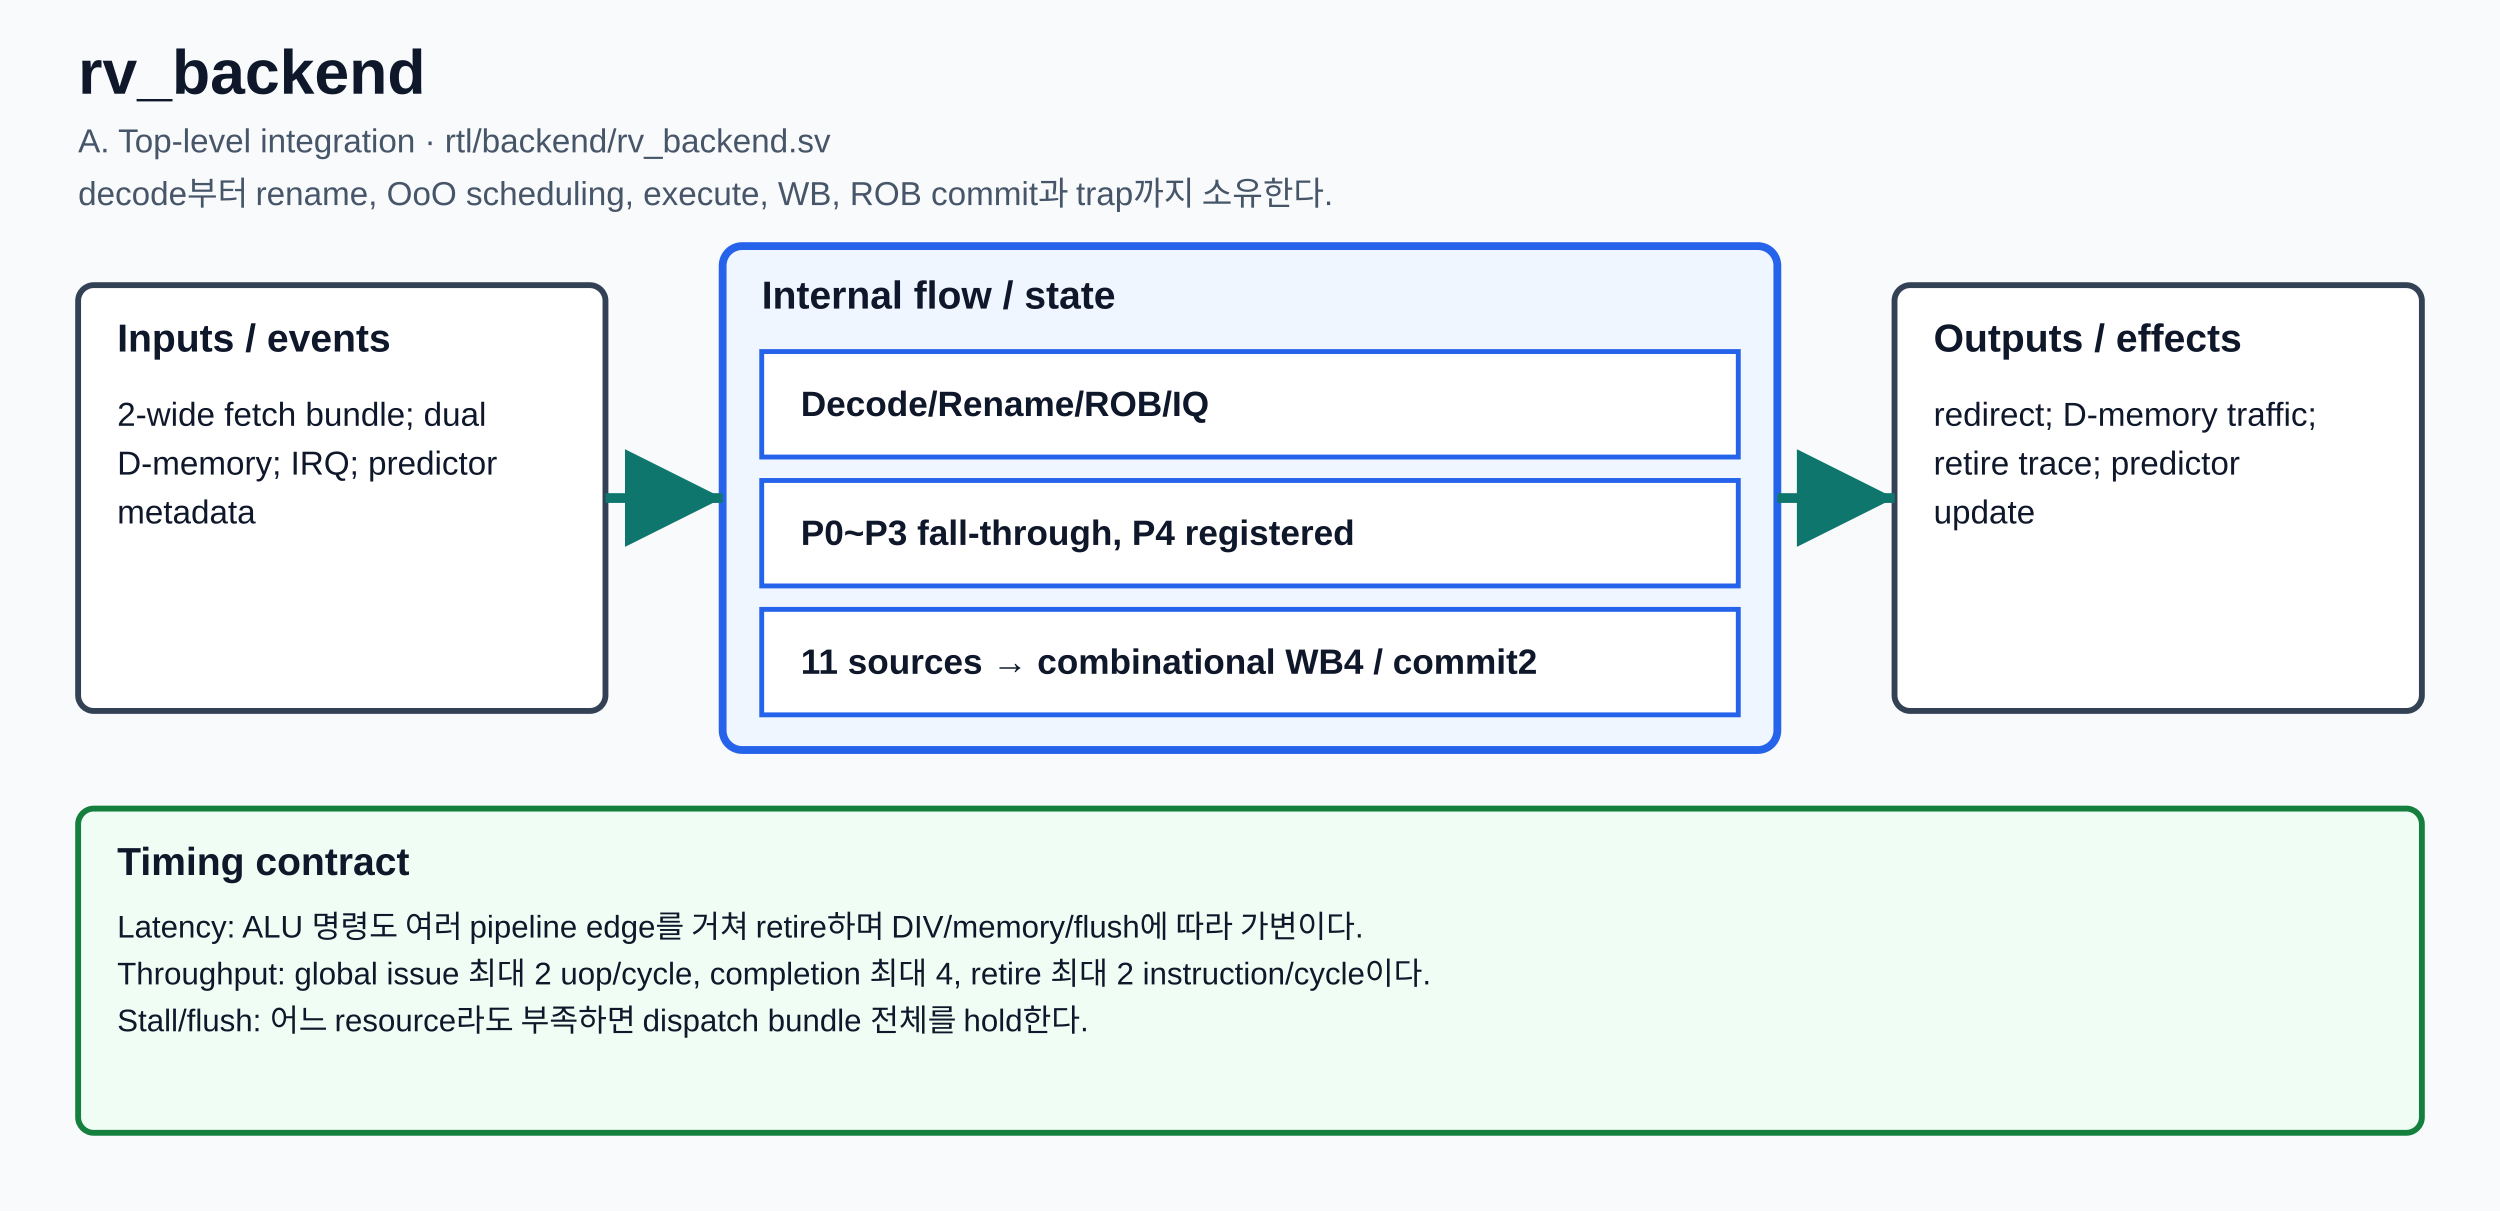
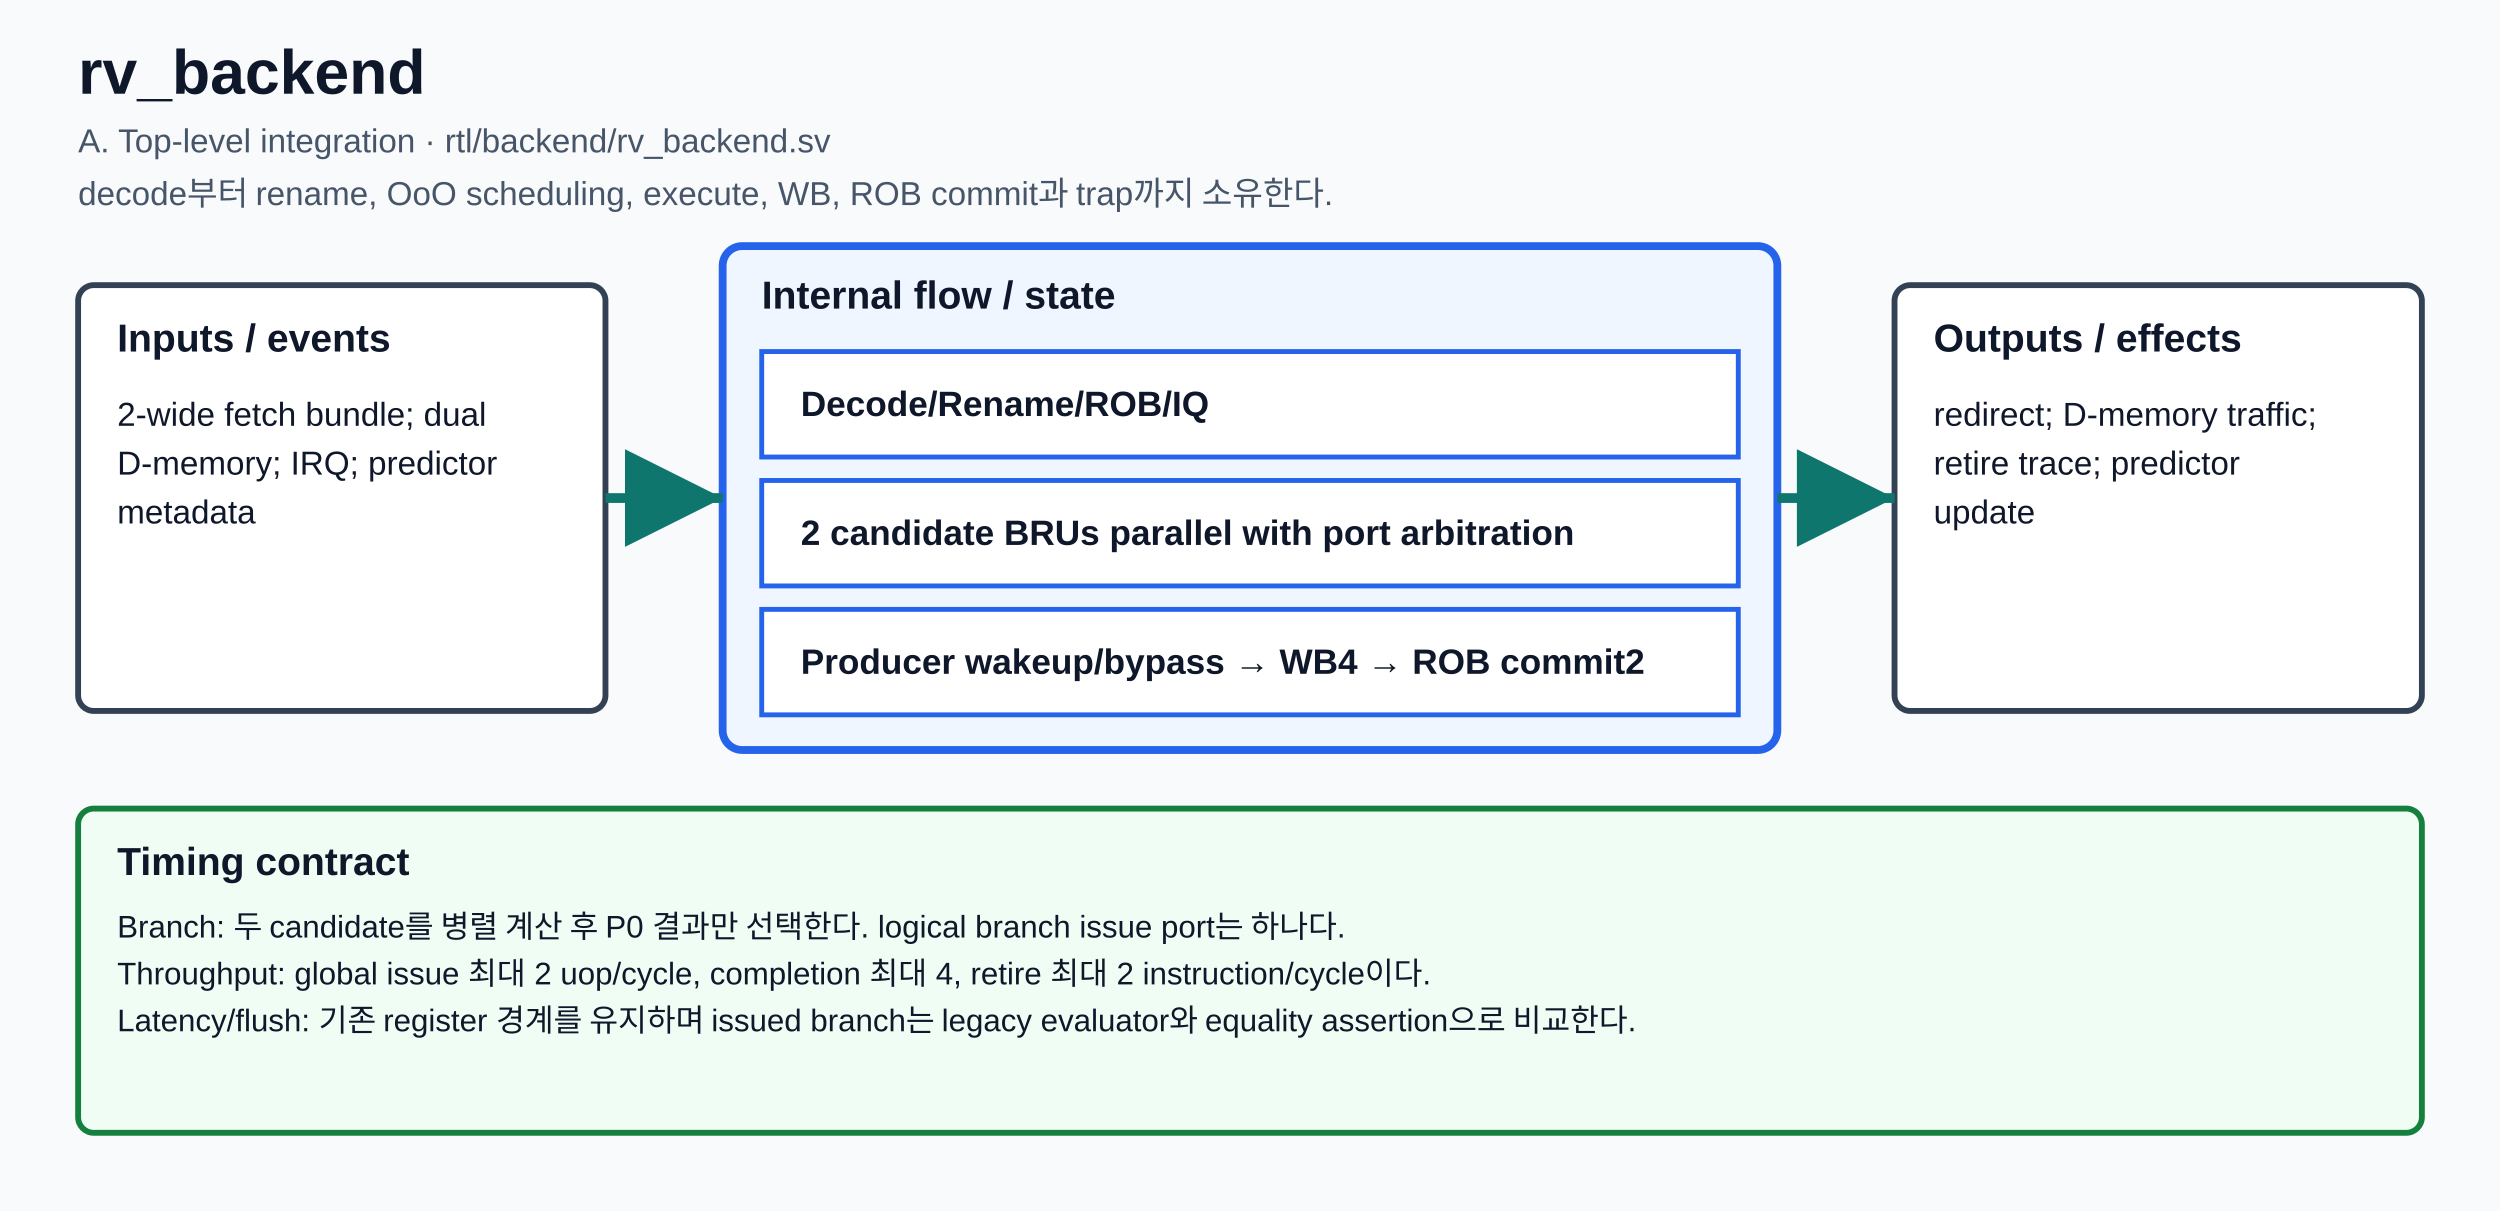
<svg xmlns="http://www.w3.org/2000/svg" width="1280" height="620" viewBox="0 0 1280 620" role="img" aria-labelledby="title desc">
  <defs>
    <marker id="arrow" markerWidth="12" markerHeight="12" refX="10" refY="5" orient="auto">
      <path d="M0,0 L10,5 L0,10 Z" class="arrow-head" />
    </marker>
  </defs>
  <style>
  .bg { fill:#f8fafc; } .panel { fill:#ffffff; stroke:#334155; stroke-width:3; }
  .core { fill:#eff6ff; stroke:#2563eb; stroke-width:4; } .stage { fill:#ffffff; stroke:#2563eb; stroke-width:2.5; }
  .timing { fill:#f0fdf4; stroke:#15803d; stroke-width:3; } .wire { fill:none; stroke:#0f766e; stroke-width:5; marker-end:url(#arrow); }
  .arrow-head { fill:#0f766e; } text { font-family:'Noto Sans KR','Malgun Gothic',Arial,sans-serif; fill:#0f172a; }
  .title { font-size:32px; font-weight:700; } .subtitle { font-size:17px; fill:#475569; }
  .label { font-size:20px; font-weight:700; } .body { font-size:17px; } .stage-text { font-size:18px; font-weight:600; }
  .timing-text { font-size:16px; }
  @media (prefers-color-scheme:dark) { .bg{fill:#0f172a} .panel{fill:#111827;stroke:#94a3b8} .core{fill:#172554;stroke:#60a5fa} .stage{fill:#111827;stroke:#60a5fa} .timing{fill:#052e16;stroke:#4ade80} text{fill:#e5e7eb} .subtitle{fill:#cbd5e1} .wire{stroke:#5eead4} .arrow-head{fill:#5eead4} }
</style>
  <rect width="1280" height="620" class="bg" />
  <text x="40" y="48" class="title">rv_backend</text>
  <text x="40" y="78" class="subtitle">A. Top-level integration · rtl/backend/rv_backend.sv</text>
  <text x="40" y="105" class="subtitle">
    <tspan x="40" dy="0">decode부터 rename, OoO scheduling, execute, WB, ROB commit과 trap까지 소유한다.</tspan>
  </text>
  <rect x="40" y="146" width="270" height="218" rx="8" class="panel" />
  <text x="60" y="180" class="label">Inputs / events</text>
  <text x="60" y="218" class="body">
    <tspan x="60" dy="0">2-wide fetch bundle; dual</tspan>
    <tspan x="60" dy="25">D-memory; IRQ; predictor</tspan>
    <tspan x="60" dy="25">metadata</tspan>
  </text>
  <rect x="370" y="126" width="540" height="258" rx="10" class="core" />
  <text x="390" y="158" class="label">Internal flow / state</text>
  <rect x="390" y="180" width="500" height="54" class="stage" />
  <text x="410" y="213" class="stage-text">
    <tspan x="410" dy="0">Decode/Rename/ROB/IQ</tspan>
  </text>
  <rect x="390" y="246" width="500" height="54" class="stage" />
  <text x="410" y="279" class="stage-text">
-     <tspan x="410" dy="0">P0~P3 fall-through, P4 registered</tspan>
+     <tspan x="410" dy="0">2 candidate BRUs parallel with port arbitration</tspan>
  </text>
  <rect x="390" y="312" width="500" height="54" class="stage" />
  <text x="410" y="345" class="stage-text">
-     <tspan x="410" dy="0">11 sources → combinational WB4 / commit2</tspan>
+     <tspan x="410" dy="0">Producer wakeup/bypass → WB4 → ROB commit2</tspan>
  </text>
  <rect x="970" y="146" width="270" height="218" rx="8" class="panel" />
  <text x="990" y="180" class="label">Outputs / effects</text>
  <text x="990" y="218" class="body">
    <tspan x="990" dy="0">redirect; D-memory traffic;</tspan>
    <tspan x="990" dy="25">retire trace; predictor</tspan>
    <tspan x="990" dy="25">update</tspan>
  </text>
  <path d="M310 255 H350 V255 H370" class="wire" />
  <path d="M910 255 H950 V255 H970" class="wire" />
  <rect x="40" y="414" width="1200" height="166" rx="8" class="timing" />
  <text x="60" y="448" class="label">Timing contract</text>
  <text x="60" y="480" class="timing-text">
-     <tspan x="60" dy="0">Latency: ALU 명령도 여러 pipeline edge를 거쳐 retire하며 DIV/memory/flush에 따라 가변이다.</tspan>
+     <tspan x="60" dy="0">Branch: 두 candidate를 병렬 계산 후 P0 결과만 선택한다. logical branch issue port는 하나다.</tspan>
    <tspan x="60" dy="24">Throughput: global issue 최대 2 uop/cycle, completion 최대 4, retire 최대 2 instruction/cycle이다.</tspan>
-     <tspan x="60" dy="24">Stall/flush: 어느 resource라도 부족하면 dispatch bundle 전체를 hold한다.</tspan>
+     <tspan x="60" dy="24">Latency/flush: 기존 register 경계를 유지하며 issued branch는 legacy evaluator와 equality assertion으로 비교한다.</tspan>
  </text>
</svg>
